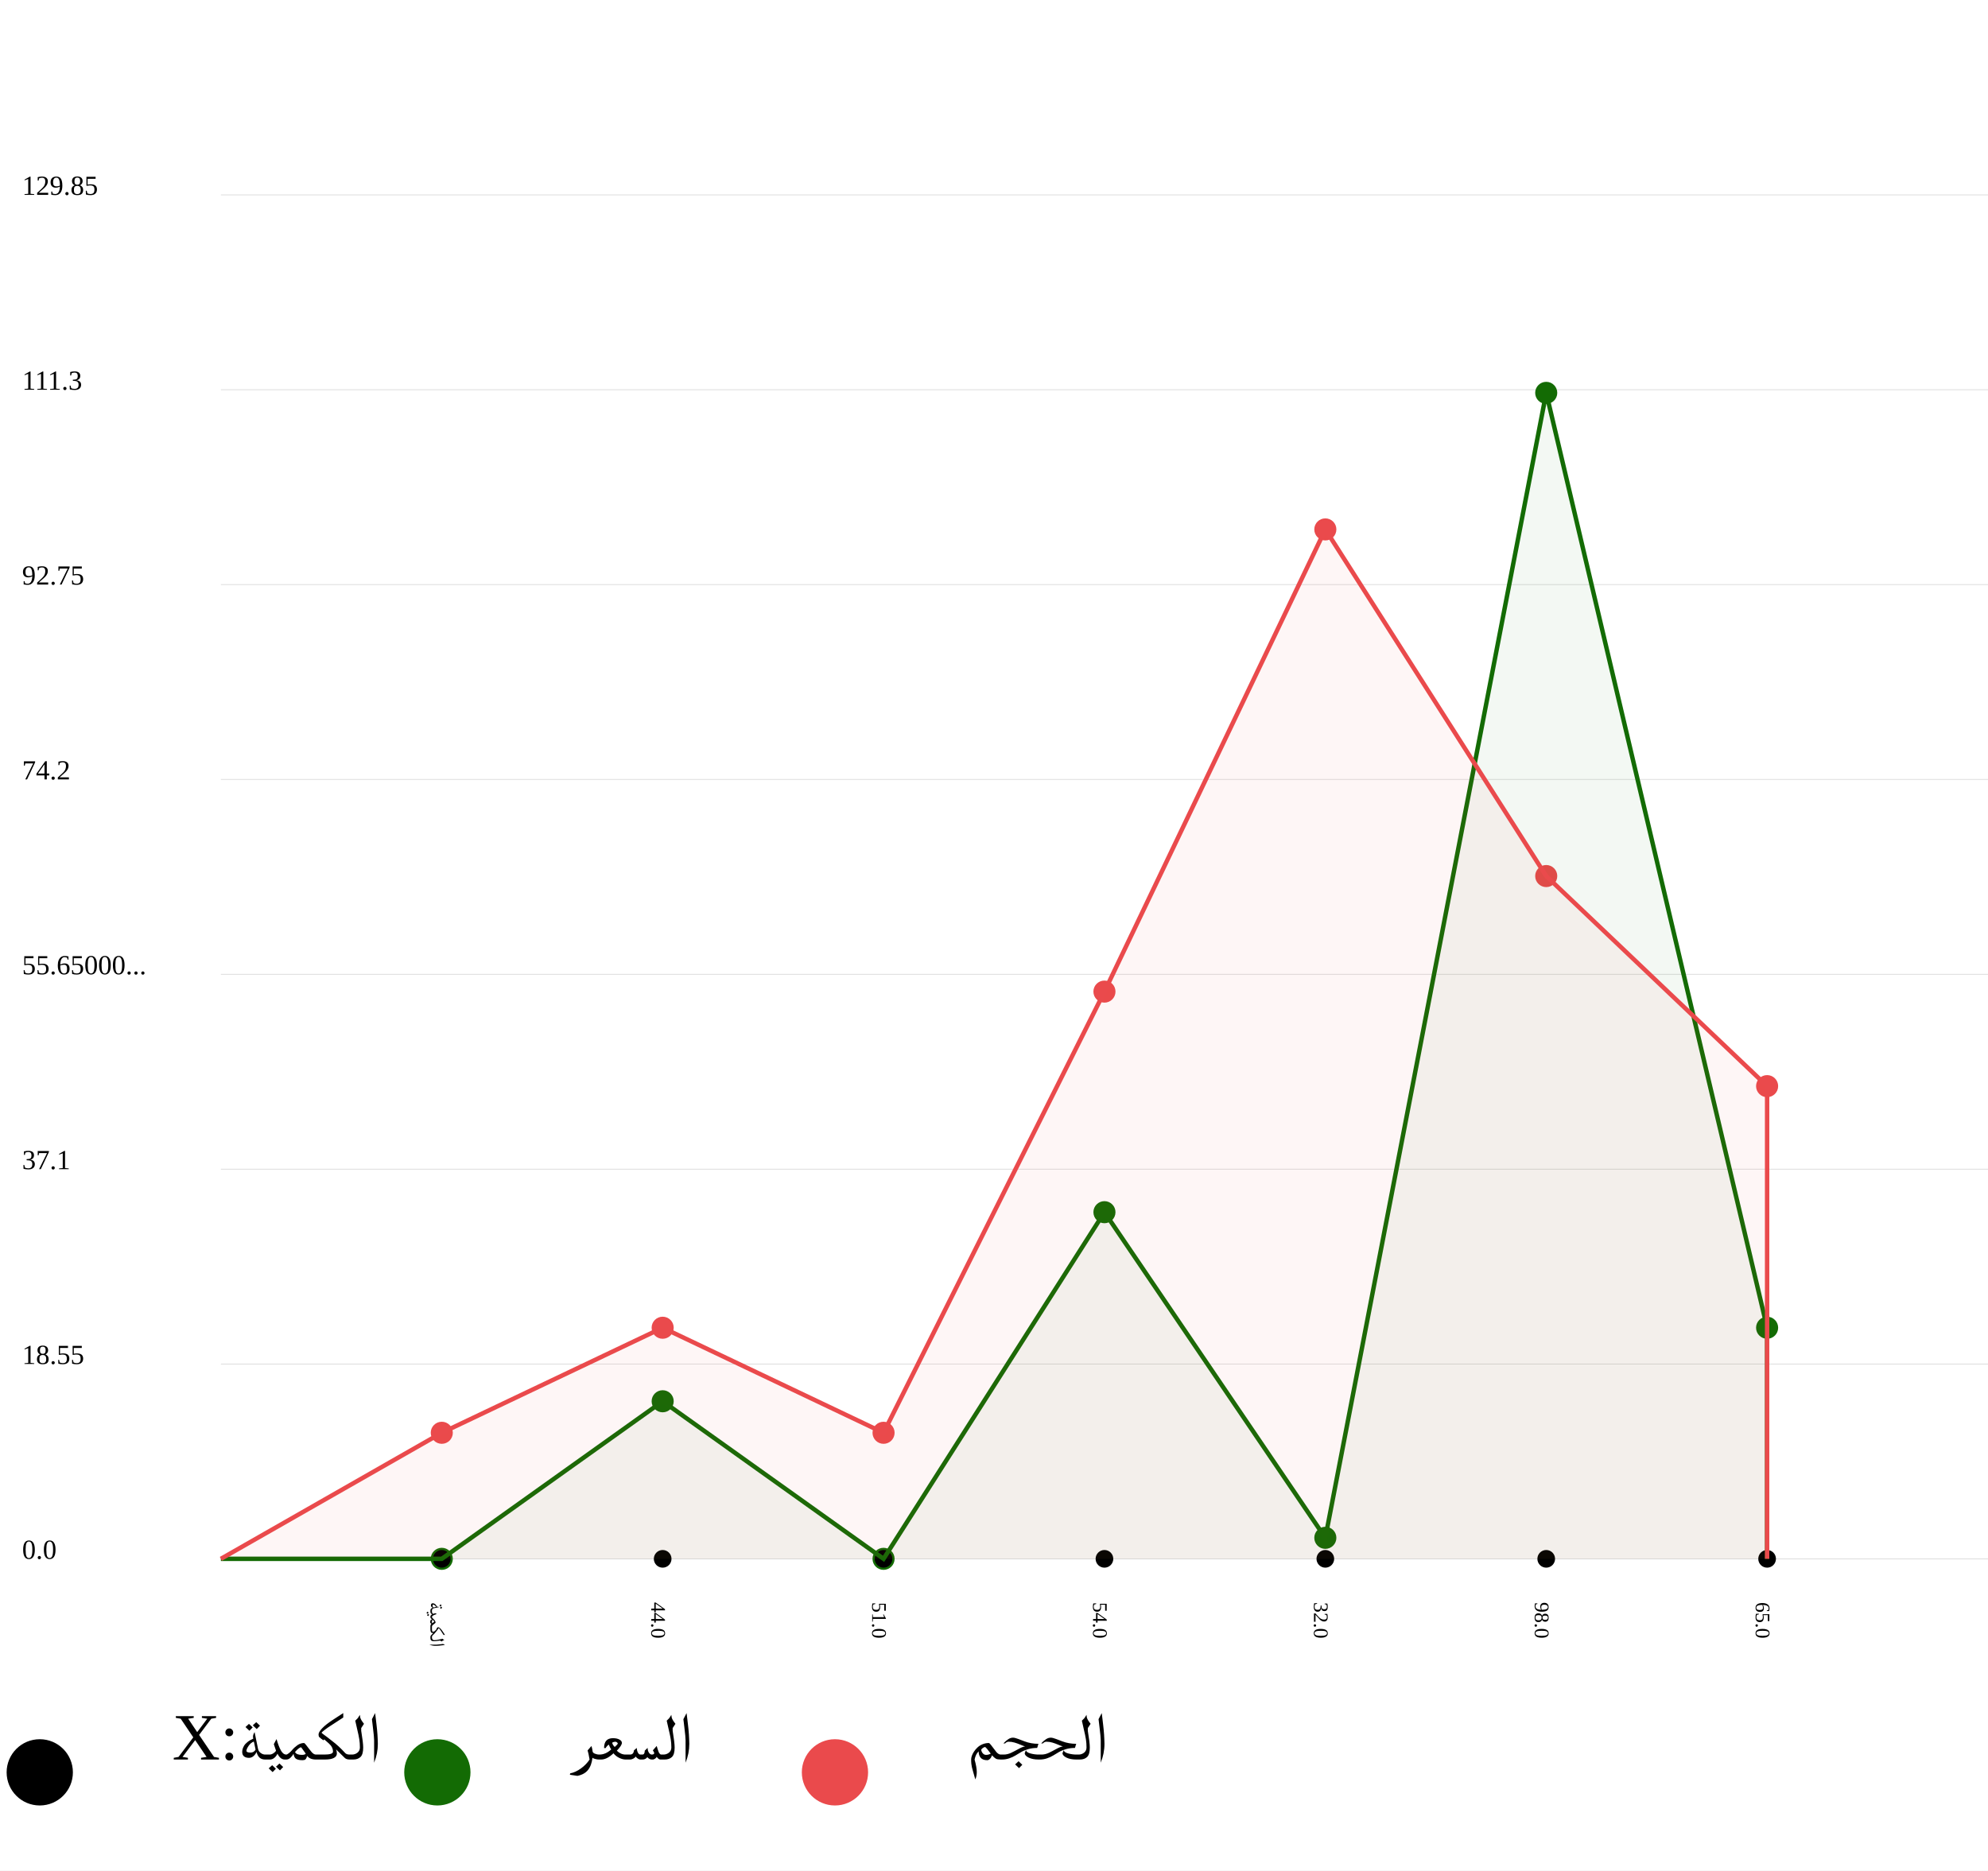
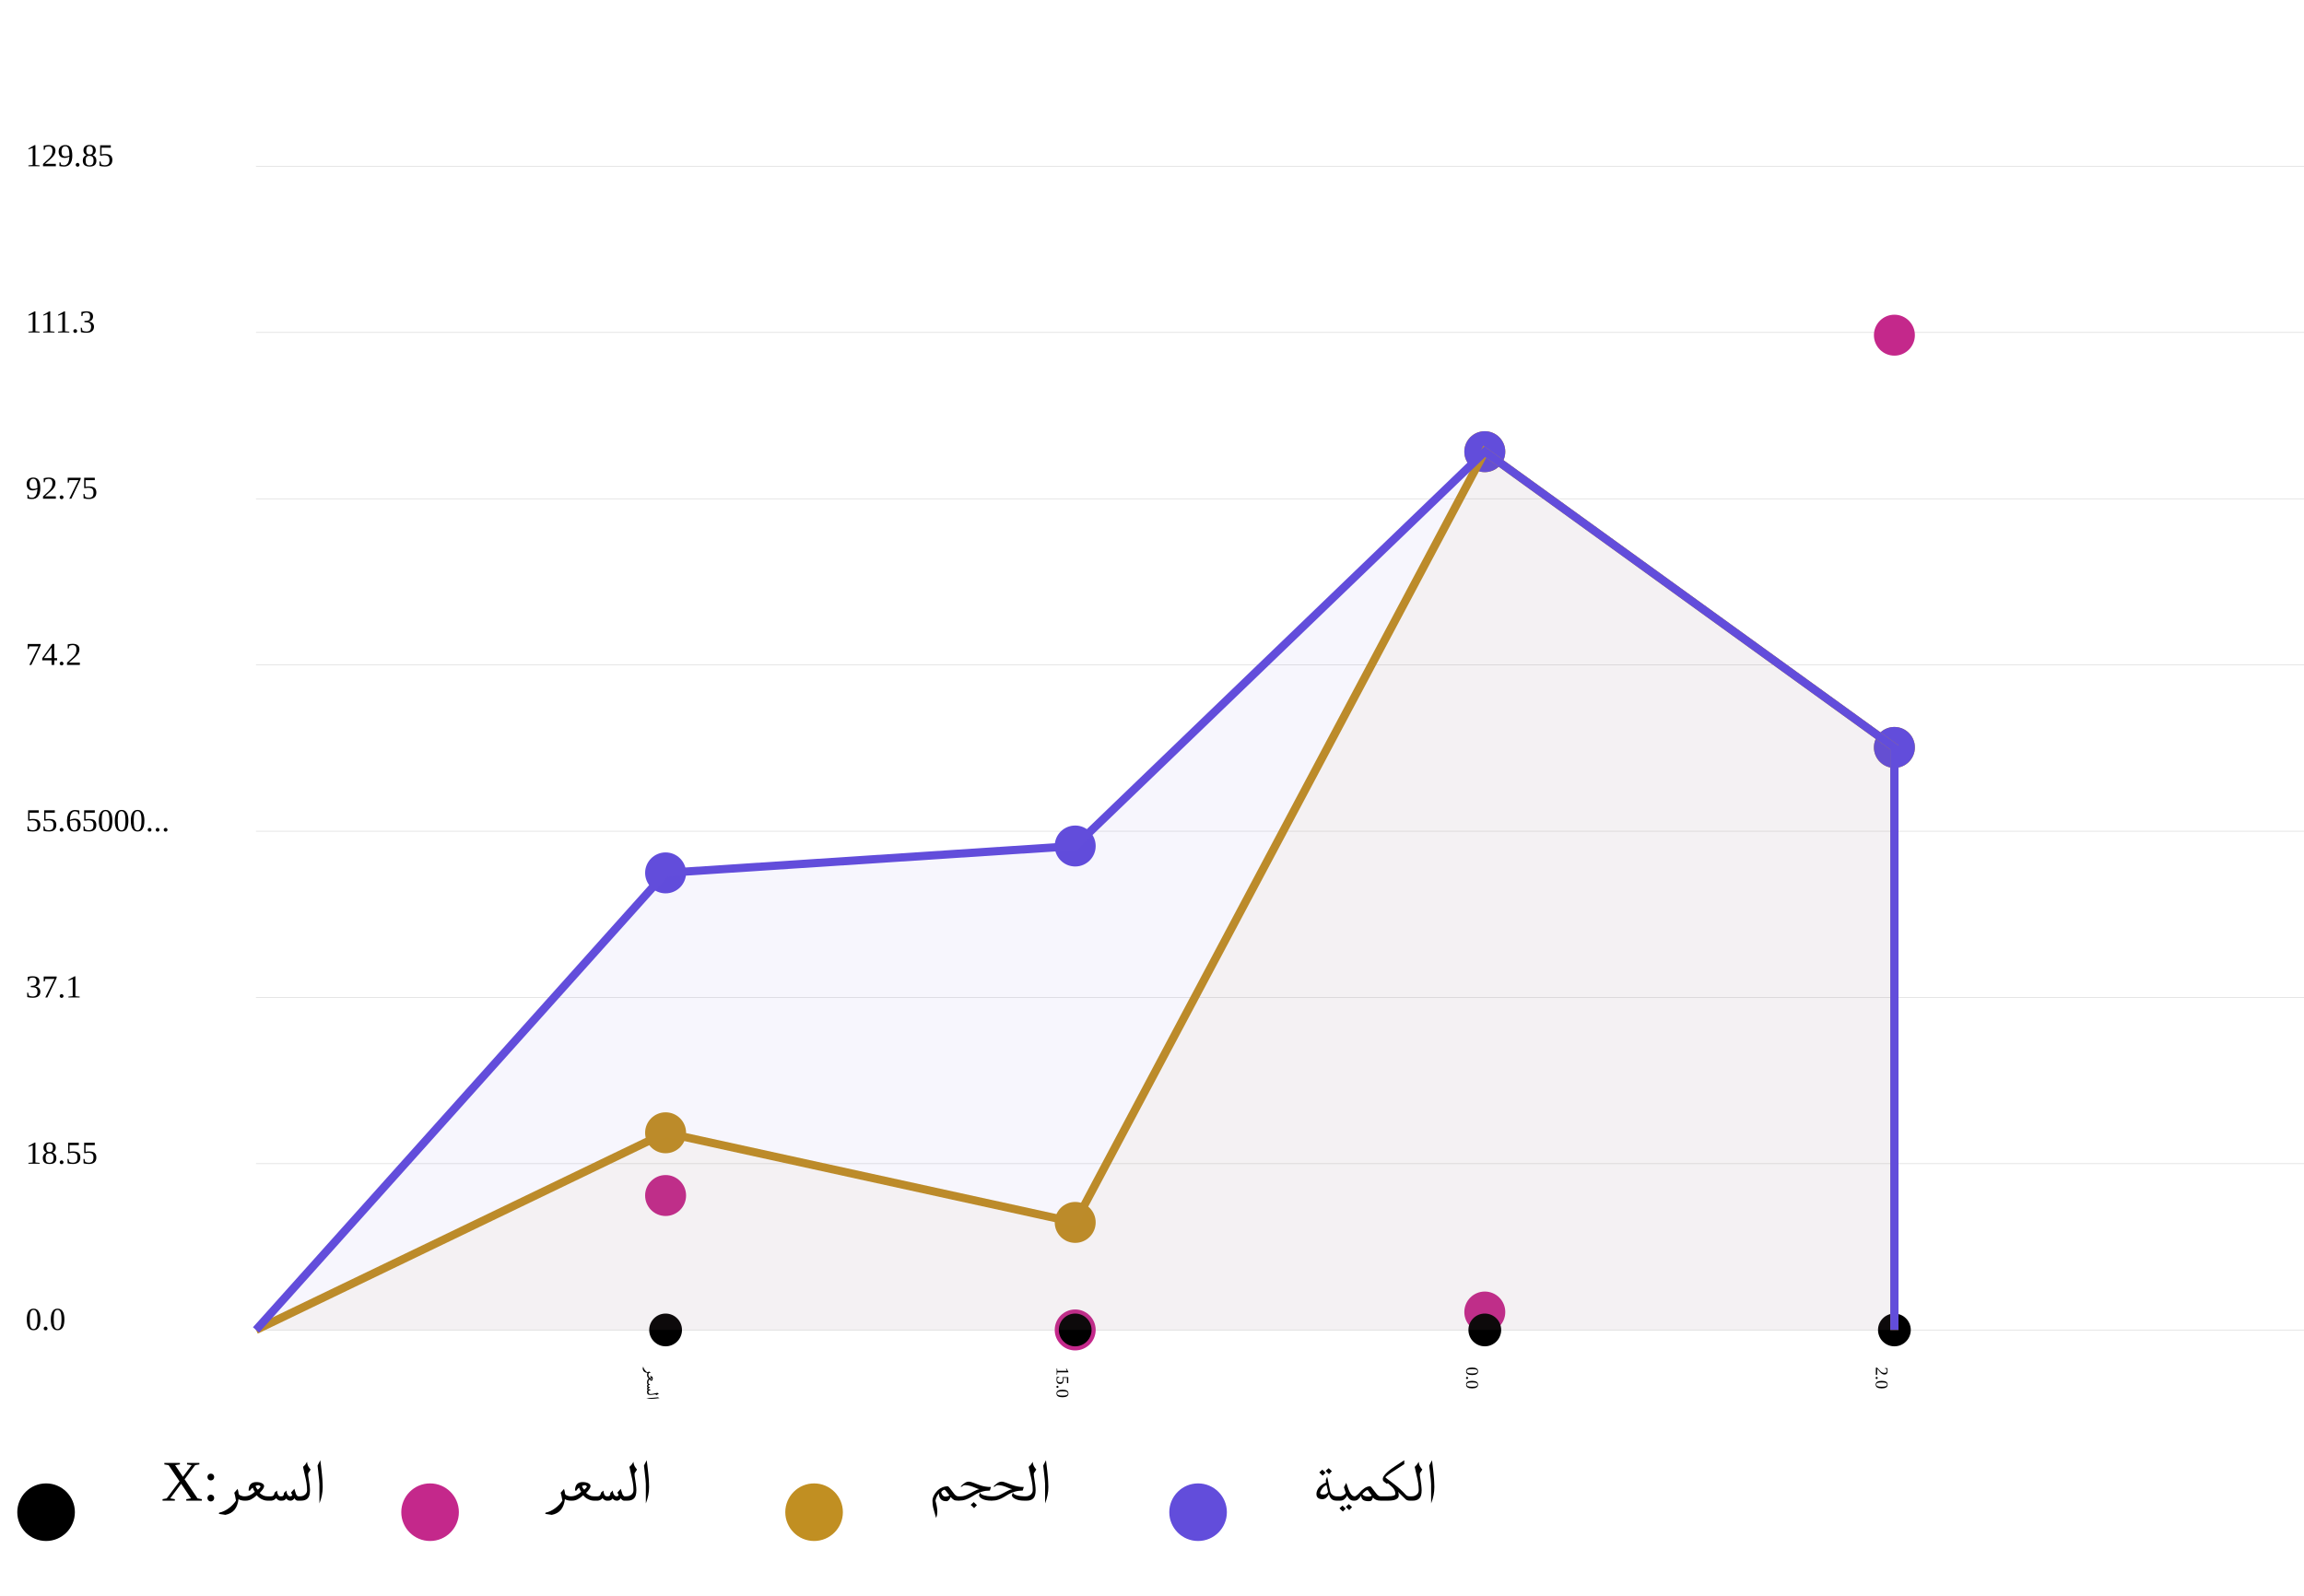
- <svg xmlns="http://www.w3.org/2000/svg" width="783.0" height="736.8" viewBox="0 -736.8 783.0 736.8">
+ <svg xmlns="http://www.w3.org/2000/svg" width="1068.75" height="740.4" viewBox="0 -740.4 1068.75 740.4">
  <defs>
</defs>
-   <rect x="0" y="-736.8" width="783.0" height="736.8" fill="#ffffff" />
-   <path d="M87.0,-122.8 h696" stroke-width="0.247" stroke="lightgray" fill="gray" fill-opacity="0" />
-   <path d="M87.0,-199.55 h696" stroke-width="0.247" stroke="lightgray" fill="gray" fill-opacity="0" />
-   <path d="M87.0,-276.3 h696" stroke-width="0.247" stroke="lightgray" fill="gray" fill-opacity="0" />
-   <path d="M87.0,-353.05 h696" stroke-width="0.247" stroke="lightgray" fill="gray" fill-opacity="0" />
-   <path d="M87.0,-429.8 h696" stroke-width="0.247" stroke="lightgray" fill="gray" fill-opacity="0" />
-   <path d="M87.0,-506.55 h696" stroke-width="0.247" stroke="lightgray" fill="gray" fill-opacity="0" />
-   <path d="M87.0,-583.3 h696" stroke-width="0.247" stroke="lightgray" fill="gray" fill-opacity="0" />
-   <path d="M87.0,-660.05 h696" stroke-width="0.247" stroke="lightgray" fill="gray" fill-opacity="0" />
-   <circle cx="174.0" cy="-122.8" r="4.35" fill="#136b04" stroke-width="0" stroke="black" id="0" />
-   <circle cx="261.0" cy="-184.862" r="4.35" fill="#136b04" stroke-width="0" stroke="black" id="1" />
-   <circle cx="348.0" cy="-122.8" r="4.35" fill="#136b04" stroke-width="0" stroke="black" id="2" />
-   <circle cx="435.0" cy="-259.336" r="4.35" fill="#136b04" stroke-width="0" stroke="black" id="3" />
-   <circle cx="522.0" cy="-131.075" r="4.35" fill="#136b04" stroke-width="0" stroke="black" id="4" />
-   <circle cx="609.0" cy="-582.059" r="4.35" fill="#136b04" stroke-width="0" stroke="black" id="5" />
-   <circle cx="696.0" cy="-213.824" r="4.35" fill="#136b04" stroke-width="0" stroke="black" id="6" />
-   <circle cx="174.0" cy="-172.45" r="4.35" fill="#ea4a4c" stroke-width="0" stroke="black" id="7" />
-   <circle cx="261.0" cy="-213.824" r="4.35" fill="#ea4a4c" stroke-width="0" stroke="black" id="8" />
-   <circle cx="348.0" cy="-172.45" r="4.35" fill="#ea4a4c" stroke-width="0" stroke="black" id="9" />
-   <circle cx="435.0" cy="-346.223" r="4.35" fill="#ea4a4c" stroke-width="0" stroke="black" id="10" />
-   <circle cx="522.0" cy="-528.272" r="4.35" fill="#ea4a4c" stroke-width="0" stroke="black" id="11" />
-   <circle cx="609.0" cy="-391.735" r="4.35" fill="#ea4a4c" stroke-width="0" stroke="black" id="12" />
-   <circle cx="696.0" cy="-308.986" r="4.35" fill="#ea4a4c" stroke-width="0" stroke="black" id="13" />
-   <circle cx="174.0" cy="-122.8" r="3.48" fill="black" stroke-width="0" stroke="black" />
-   <text x="161.72" y="-90.982" font-size="8.187" id="14" transform="rotate(90,173.0,-94.46154)">الكمية</text>
-   <circle cx="261.0" cy="-122.8" r="3.48" fill="black" stroke-width="0" stroke="black" />
-   <text x="248.72" y="-90.982" font-size="8.187" id="15" transform="rotate(90,260.0,-94.46154)">44.0</text>
-   <circle cx="348.0" cy="-122.8" r="3.48" fill="black" stroke-width="0" stroke="black" />
-   <text x="335.72" y="-90.982" font-size="8.187" id="16" transform="rotate(90,347.0,-94.46154)">51.0</text>
-   <circle cx="435.0" cy="-122.8" r="3.48" fill="black" stroke-width="0" stroke="black" />
-   <text x="422.72" y="-90.982" font-size="8.187" id="17" transform="rotate(90,434.0,-94.46154)">54.0</text>
-   <circle cx="522.0" cy="-122.8" r="3.48" fill="black" stroke-width="0" stroke="black" />
-   <text x="509.72" y="-90.982" font-size="8.187" id="18" transform="rotate(90,521.0,-94.46154)">32.0</text>
-   <circle cx="609.0" cy="-122.8" r="3.48" fill="black" stroke-width="0" stroke="black" />
-   <text x="596.72" y="-90.982" font-size="8.187" id="19" transform="rotate(90,608.0,-94.46154)">98.0</text>
-   <circle cx="696.0" cy="-122.8" r="3.48" fill="black" stroke-width="0" stroke="black" />
-   <text x="683.72" y="-90.982" font-size="8.187" id="20" transform="rotate(90,695.0,-94.46154)">65.0</text>
-   <circle cx="15.66" cy="-38.7" r="13.05" fill="black" stroke-width="0" stroke="black" />
-   <text x="67.86" y="-43.75" font-size="26.1" id="21">X:الكمية</text>
-   <circle cx="172.26" cy="-38.7" r="13.05" fill="#136b04" stroke-width="0" stroke="black" />
-   <text x="224.46" y="-43.75" font-size="26.1" id="21">السعر</text>
-   <circle cx="328.86" cy="-38.7" r="13.05" fill="#ea4a4c" stroke-width="0" stroke="black" />
-   <text x="381.06" y="-43.75" font-size="26.1" id="21">الحجم</text>
-   <text x="8.7" y="-122.8" font-size="10.875" id="21">0.0</text>
-   <text x="8.7" y="-199.55" font-size="10.875" id="22">18.55</text>
-   <text x="8.7" y="-276.3" font-size="10.875" id="23">37.1</text>
-   <text x="8.7" y="-353.05" font-size="10.875" id="24">55.65000...</text>
-   <text x="8.7" y="-429.8" font-size="10.875" id="25">74.2</text>
-   <text x="8.7" y="-506.55" font-size="10.875" id="26">92.75</text>
-   <text x="8.7" y="-583.3" font-size="10.875" id="27">111.3</text>
-   <text x="8.7" y="-660.05" font-size="10.875" id="28">129.85</text>
-   <path d="M87.0,-122.8 L174.0,-122.8 L261.0,-184.862 L348.0,-122.8 L435.0,-259.336 L522.0,-131.075 L609.0,-582.059 L696.0,-213.824 V-122.8" stroke-width="1.74" stroke="#136b04" fill="#136b04" fill-opacity="0.05" id="29" />
-   <path d="M87.0,-122.8 L174.0,-172.45 L261.0,-213.824 L348.0,-172.45 L435.0,-346.223 L522.0,-528.272 L609.0,-391.735 L696.0,-308.986 V-122.8" stroke-width="1.74" stroke="#ea4a4c" fill="#ea4a4c" fill-opacity="0.05" id="30" />
+   <rect x="0" y="-740.4" width="1068.75" height="740.4" fill="#ffffff" />
+   <path d="M118.75,-123.4 h950" stroke-width="0.247" stroke="lightgray" fill="gray" fill-opacity="0" />
+   <path d="M118.75,-200.525 h950" stroke-width="0.247" stroke="lightgray" fill="gray" fill-opacity="0" />
+   <path d="M118.75,-277.65 h950" stroke-width="0.247" stroke="lightgray" fill="gray" fill-opacity="0" />
+   <path d="M118.75,-354.775 h950" stroke-width="0.247" stroke="lightgray" fill="gray" fill-opacity="0" />
+   <path d="M118.75,-431.9 h950" stroke-width="0.247" stroke="lightgray" fill="gray" fill-opacity="0" />
+   <path d="M118.75,-509.025 h950" stroke-width="0.247" stroke="lightgray" fill="gray" fill-opacity="0" />
+   <path d="M118.75,-586.15 h950" stroke-width="0.247" stroke="lightgray" fill="gray" fill-opacity="0" />
+   <path d="M118.75,-663.275 h950" stroke-width="0.247" stroke="lightgray" fill="gray" fill-opacity="0" />
+   <circle cx="308.75" cy="-185.765" r="9.5" fill="#c4288b" stroke-width="0" stroke="black" id="0" />
+   <circle cx="498.75" cy="-123.4" r="9.5" fill="#c4288b" stroke-width="0" stroke="black" id="1" />
+   <circle cx="688.75" cy="-131.715" r="9.5" fill="#c4288b" stroke-width="0" stroke="black" id="2" />
+   <circle cx="878.75" cy="-584.903" r="9.5" fill="#c4288b" stroke-width="0" stroke="black" id="3" />
+   <circle cx="308.75" cy="-214.869" r="9.5" fill="#c18f22" stroke-width="0" stroke="black" id="4" />
+   <circle cx="498.75" cy="-173.292" r="9.5" fill="#c18f22" stroke-width="0" stroke="black" id="5" />
+   <circle cx="688.75" cy="-530.853" r="9.5" fill="#c18f22" stroke-width="0" stroke="black" id="6" />
+   <circle cx="878.75" cy="-393.649" r="9.5" fill="#c18f22" stroke-width="0" stroke="black" id="7" />
+   <circle cx="308.75" cy="-335.442" r="9.5" fill="#624ddb" stroke-width="0" stroke="black" id="8" />
+   <circle cx="498.75" cy="-347.915" r="9.5" fill="#624ddb" stroke-width="0" stroke="black" id="9" />
+   <circle cx="688.75" cy="-530.853" r="9.5" fill="#624ddb" stroke-width="0" stroke="black" id="10" />
+   <circle cx="878.75" cy="-393.649" r="9.5" fill="#624ddb" stroke-width="0" stroke="black" id="11" />
+   <circle cx="308.75" cy="-123.4" r="7.6" fill="black" stroke-width="0" stroke="black" />
+   <text x="296.41" y="-87.323" font-size="8.227" id="12" transform="rotate(90,307.75,-94.92308)">السعر</text>
+   <circle cx="498.75" cy="-123.4" r="7.6" fill="black" stroke-width="0" stroke="black" />
+   <text x="486.41" y="-87.323" font-size="8.227" id="13" transform="rotate(90,497.75,-94.92308)">15.0</text>
+   <circle cx="688.75" cy="-123.4" r="7.6" fill="black" stroke-width="0" stroke="black" />
+   <text x="676.41" y="-87.323" font-size="8.227" id="14" transform="rotate(90,687.75,-94.92308)">0.0</text>
+   <circle cx="878.75" cy="-123.4" r="7.6" fill="black" stroke-width="0" stroke="black" />
+   <text x="866.41" y="-87.323" font-size="8.227" id="15" transform="rotate(90,877.75,-94.92308)">2.0</text>
+   <circle cx="21.375" cy="-38.85" r="13.359" fill="black" stroke-width="0" stroke="black" />
+   <text x="74.812" y="-44.209" font-size="26.719" id="16">X:السعر</text>
+   <circle cx="199.5" cy="-38.85" r="13.359" fill="#c4288b" stroke-width="0" stroke="black" />
+   <text x="252.938" y="-44.209" font-size="26.719" id="16">السعر</text>
+   <circle cx="377.625" cy="-38.85" r="13.359" fill="#c18f22" stroke-width="0" stroke="black" />
+   <text x="431.062" y="-44.209" font-size="26.719" id="16">الحجم</text>
+   <circle cx="555.75" cy="-38.85" r="13.359" fill="#624ddb" stroke-width="0" stroke="black" />
+   <text x="609.188" y="-44.209" font-size="26.719" id="16">الكمية</text>
+   <text x="11.875" y="-123.4" font-size="14.844" id="16">0.0</text>
+   <text x="11.875" y="-200.525" font-size="14.844" id="17">18.55</text>
+   <text x="11.875" y="-277.65" font-size="14.844" id="18">37.1</text>
+   <text x="11.875" y="-354.775" font-size="14.844" id="19">55.65000...</text>
+   <text x="11.875" y="-431.9" font-size="14.844" id="20">74.2</text>
+   <text x="11.875" y="-509.025" font-size="14.844" id="21">92.75</text>
+   <text x="11.875" y="-586.15" font-size="14.844" id="22">111.3</text>
+   <text x="11.875" y="-663.275" font-size="14.844" id="23">129.85</text>
+   <path d="M118.75,-123.4 V-123.4" stroke-width="3.8" stroke="#c4288b" fill="#c4288b" fill-opacity="0.05" id="24" />
+   <path d="M118.75,-123.4 L308.75,-214.869 L498.75,-173.292 L688.75,-530.853 L878.75,-393.649 V-123.4" stroke-width="3.8" stroke="#c18f22" fill="#c18f22" fill-opacity="0.05" id="25" />
+   <path d="M118.75,-123.4 L308.75,-335.442 L498.75,-347.915 L688.75,-530.853 L878.75,-393.649 V-123.4" stroke-width="3.8" stroke="#624ddb" fill="#624ddb" fill-opacity="0.05" id="26" />
</svg>
